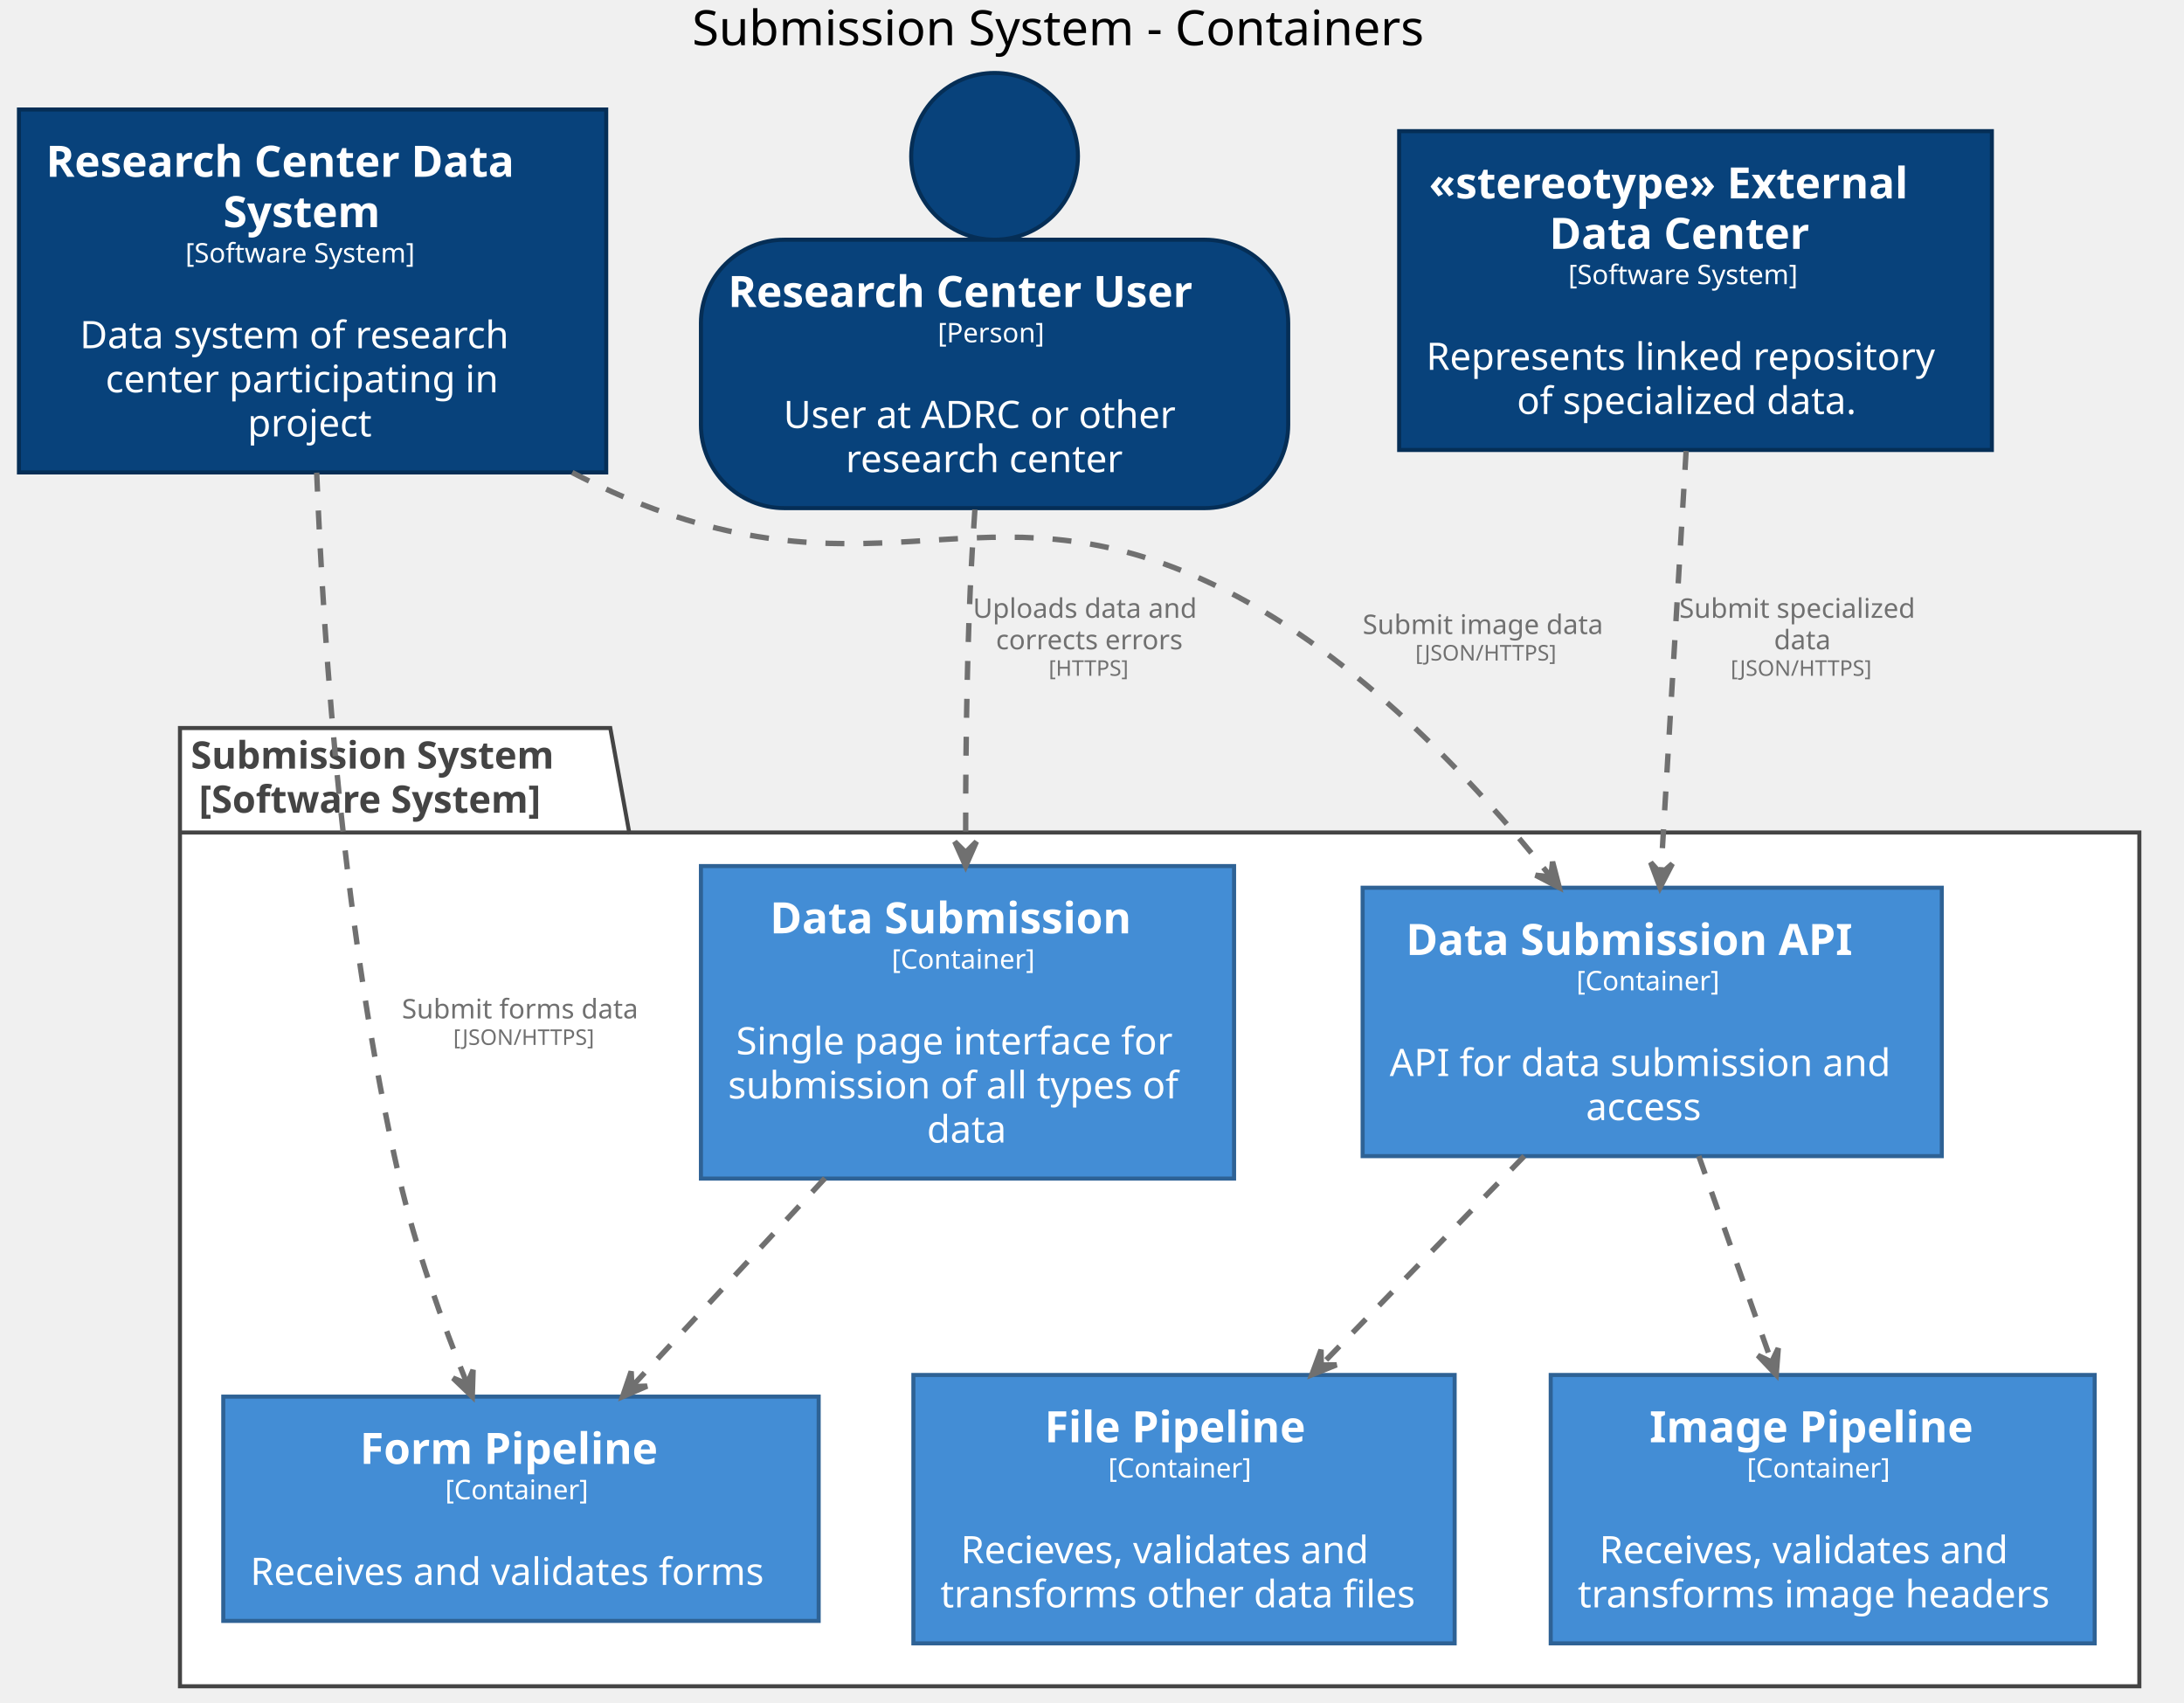
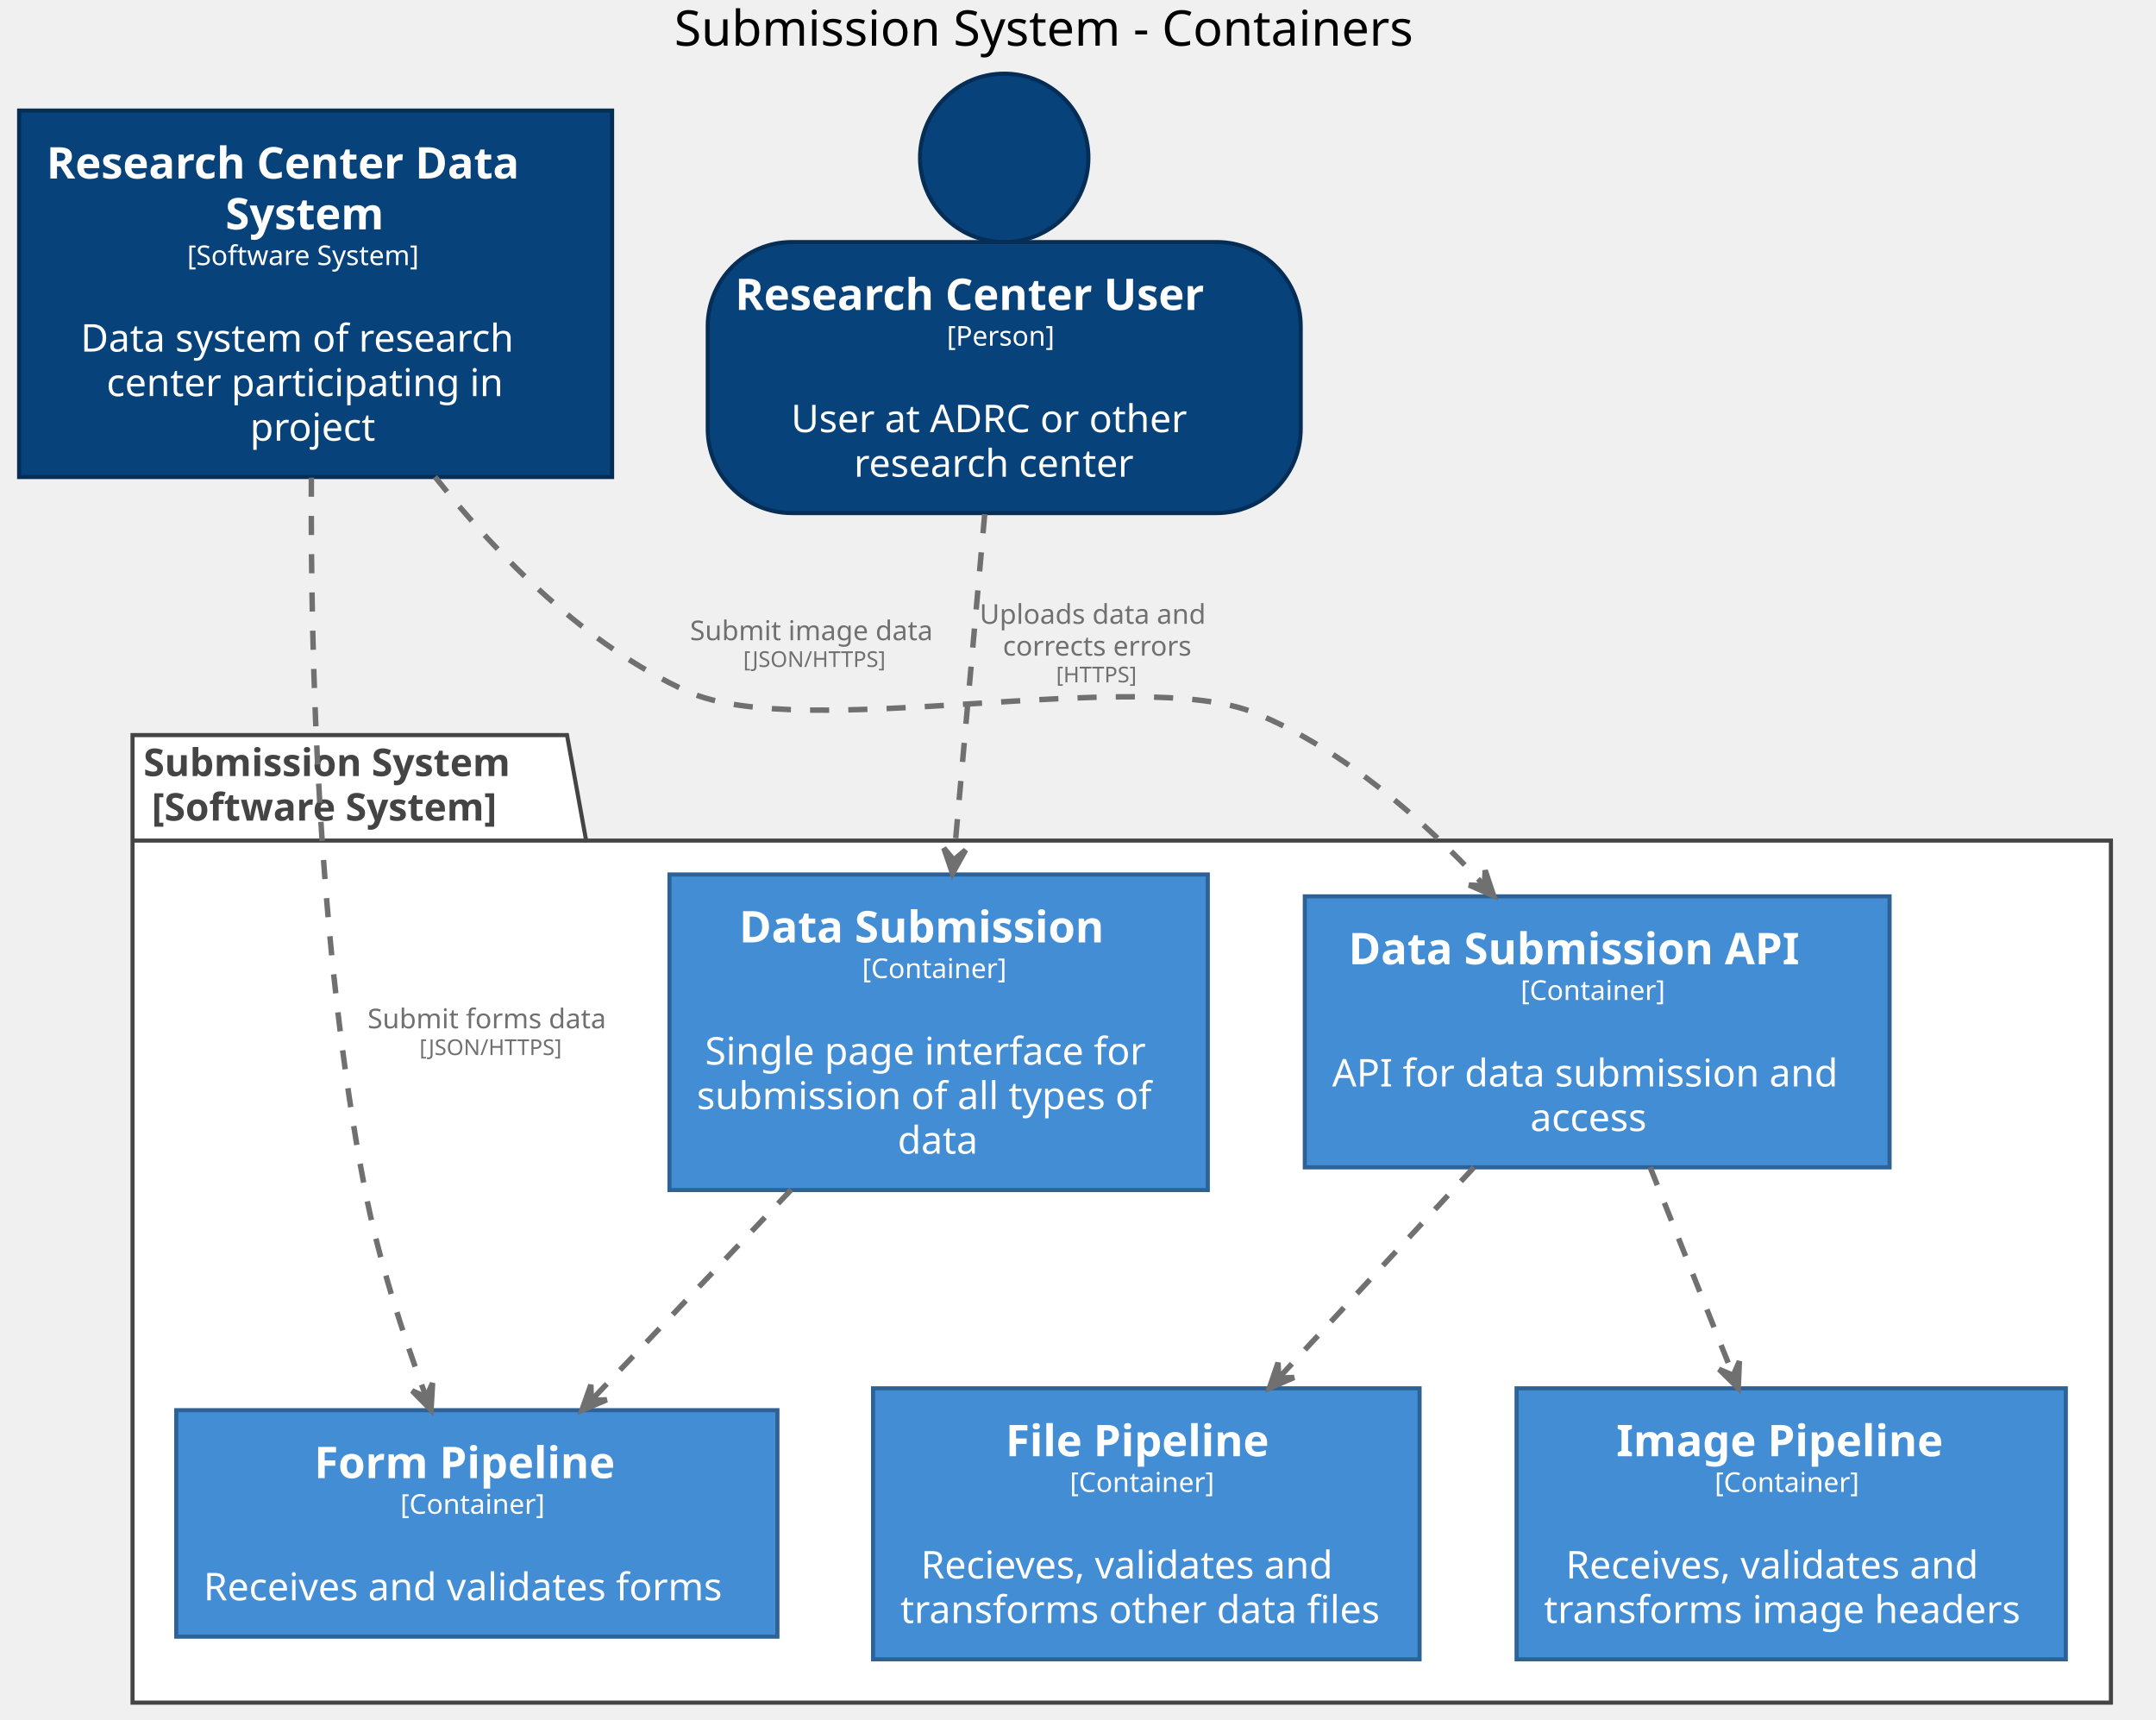
- <svg xmlns="http://www.w3.org/2000/svg" contentScriptType="application/ecmascript" contentStyleType="text/css" height="629px" preserveAspectRatio="none" style="width:807px;height:629px;background:#FFFFFF;" version="1.1" viewBox="0 0 807 629" width="807px" zoomAndPan="magnify">
+ <svg xmlns="http://www.w3.org/2000/svg" contentScriptType="application/ecmascript" contentStyleType="text/css" height="629px" preserveAspectRatio="none" style="width:789px;height:629px;background:#FFFFFF;" version="1.1" viewBox="0 0 789 629" width="789px" zoomAndPan="magnify">
  <defs />
  <g>
-     <text fill="#000000" font-family="sans-serif" font-size="18" lengthAdjust="spacing" textLength="283" x="255.75" y="16.708">Submission System - Containers</text>
-     <polygon fill="#FFFFFF" points="66.5,268.953,225.5,268.953,232.5,307.547,790.5,307.547,790.5,622.953,66.5,622.953,66.5,268.953" style="stroke:#444444;stroke-width:1.5;" />
-     <line style="stroke:#444444;stroke-width:1.5;" x1="66.5" x2="232.5" y1="307.547" y2="307.547" />
-     <text fill="#444444" font-family="sans-serif" font-size="14" font-weight="bold" lengthAdjust="spacing" textLength="153" x="70.5" y="283.948">Submission System</text>
-     <text fill="#444444" font-family="sans-serif" font-size="14" font-weight="bold" lengthAdjust="spacing" textLength="147" x="73.5" y="300.245">[Software System]</text>
-     <rect fill="#438DD5" height="82.859" style="stroke:#2E6295;stroke-width:1.5;" width="220" x="82.5" y="515.953" />
-     <text fill="#FFFFFF" font-family="sans-serif" font-size="16" font-weight="bold" lengthAdjust="spacing" textLength="119" x="133" y="540.805">Form Pipeline</text>
-     <text fill="#FFFFFF" font-family="sans-serif" font-size="10" lengthAdjust="spacing" textLength="56" x="164.5" y="553.86">[Container]</text>
-     <text fill="#FFFFFF" font-family="sans-serif" font-size="14" lengthAdjust="spacing" textLength="0" x="194.5" y="569.214" />
-     <text fill="#FFFFFF" font-family="sans-serif" font-size="14" lengthAdjust="spacing" textLength="200" x="92.5" y="585.511">Receives and validates forms</text>
-     <rect fill="#438DD5" height="99.156" style="stroke:#2E6295;stroke-width:1.5;" width="201" x="573" y="507.953" />
-     <text fill="#FFFFFF" font-family="sans-serif" font-size="16" font-weight="bold" lengthAdjust="spacing" textLength="128" x="609.5" y="532.805">Image Pipeline</text>
-     <text fill="#FFFFFF" font-family="sans-serif" font-size="10" lengthAdjust="spacing" textLength="56" x="645.5" y="545.86">[Container]</text>
-     <text fill="#FFFFFF" font-family="sans-serif" font-size="14" lengthAdjust="spacing" textLength="0" x="675.5" y="561.214" />
-     <text fill="#FFFFFF" font-family="sans-serif" font-size="14" lengthAdjust="spacing" textLength="161" x="591" y="577.511">Receives, validates and</text>
-     <text fill="#FFFFFF" font-family="sans-serif" font-size="14" lengthAdjust="spacing" textLength="181" x="583" y="593.808">transforms image headers</text>
-     <rect fill="#438DD5" height="99.156" style="stroke:#2E6295;stroke-width:1.5;" width="200" x="337.5" y="507.953" />
-     <text fill="#FFFFFF" font-family="sans-serif" font-size="16" font-weight="bold" lengthAdjust="spacing" textLength="103" x="386" y="532.805">File Pipeline</text>
-     <text fill="#FFFFFF" font-family="sans-serif" font-size="10" lengthAdjust="spacing" textLength="56" x="409.5" y="545.86">[Container]</text>
-     <text fill="#FFFFFF" font-family="sans-serif" font-size="14" lengthAdjust="spacing" textLength="0" x="439.5" y="561.214" />
-     <text fill="#FFFFFF" font-family="sans-serif" font-size="14" lengthAdjust="spacing" textLength="161" x="355" y="577.511">Recieves, validates and</text>
-     <text fill="#FFFFFF" font-family="sans-serif" font-size="14" lengthAdjust="spacing" textLength="180" x="347.5" y="593.808">transforms other data files</text>
-     <rect fill="#438DD5" height="99.156" style="stroke:#2E6295;stroke-width:1.5;" width="214" x="503.5" y="327.953" />
-     <text fill="#FFFFFF" font-family="sans-serif" font-size="16" font-weight="bold" lengthAdjust="spacing" textLength="182" x="519.5" y="352.805">Data Submission API</text>
-     <text fill="#FFFFFF" font-family="sans-serif" font-size="10" lengthAdjust="spacing" textLength="56" x="582.5" y="365.86">[Container]</text>
-     <text fill="#FFFFFF" font-family="sans-serif" font-size="14" lengthAdjust="spacing" textLength="0" x="612.5" y="381.214" />
-     <text fill="#FFFFFF" font-family="sans-serif" font-size="14" lengthAdjust="spacing" textLength="190" x="513.5" y="397.511">API for data submission and</text>
-     <text fill="#FFFFFF" font-family="sans-serif" font-size="14" lengthAdjust="spacing" textLength="49" x="586" y="413.808">access</text>
-     <rect fill="#438DD5" height="115.453" style="stroke:#2E6295;stroke-width:1.5;" width="197" x="259" y="319.953" />
-     <text fill="#FFFFFF" font-family="sans-serif" font-size="16" font-weight="bold" lengthAdjust="spacing" textLength="146" x="284.5" y="344.805">Data Submission</text>
-     <text fill="#FFFFFF" font-family="sans-serif" font-size="10" lengthAdjust="spacing" textLength="56" x="329.5" y="357.86">[Container]</text>
-     <text fill="#FFFFFF" font-family="sans-serif" font-size="14" lengthAdjust="spacing" textLength="0" x="359.5" y="373.214" />
-     <text fill="#FFFFFF" font-family="sans-serif" font-size="14" lengthAdjust="spacing" textLength="167" x="272" y="389.511">Single page interface for</text>
-     <text fill="#FFFFFF" font-family="sans-serif" font-size="14" lengthAdjust="spacing" textLength="173" x="269" y="405.808">submission of all types of</text>
-     <text fill="#FFFFFF" font-family="sans-serif" font-size="14" lengthAdjust="spacing" textLength="30" x="342.5" y="422.104">data</text>
+     <text fill="#000000" font-family="sans-serif" font-size="18" lengthAdjust="spacing" textLength="283" x="246.75" y="16.708">Submission System - Containers</text>
+     <polygon fill="#FFFFFF" points="48.5,268.953,207.5,268.953,214.5,307.547,772.5,307.547,772.5,622.953,48.5,622.953,48.5,268.953" style="stroke:#444444;stroke-width:1.5;" />
+     <line style="stroke:#444444;stroke-width:1.5;" x1="48.5" x2="214.5" y1="307.547" y2="307.547" />
+     <text fill="#444444" font-family="sans-serif" font-size="14" font-weight="bold" lengthAdjust="spacing" textLength="153" x="52.5" y="283.948">Submission System</text>
+     <text fill="#444444" font-family="sans-serif" font-size="14" font-weight="bold" lengthAdjust="spacing" textLength="147" x="55.5" y="300.245">[Software System]</text>
+     <rect fill="#438DD5" height="82.859" style="stroke:#2E6295;stroke-width:1.5;" width="220" x="64.5" y="515.953" />
+     <text fill="#FFFFFF" font-family="sans-serif" font-size="16" font-weight="bold" lengthAdjust="spacing" textLength="119" x="115" y="540.805">Form Pipeline</text>
+     <text fill="#FFFFFF" font-family="sans-serif" font-size="10" lengthAdjust="spacing" textLength="56" x="146.5" y="553.86">[Container]</text>
+     <text fill="#FFFFFF" font-family="sans-serif" font-size="14" lengthAdjust="spacing" textLength="0" x="176.5" y="569.214" />
+     <text fill="#FFFFFF" font-family="sans-serif" font-size="14" lengthAdjust="spacing" textLength="200" x="74.5" y="585.511">Receives and validates forms</text>
+     <rect fill="#438DD5" height="99.156" style="stroke:#2E6295;stroke-width:1.5;" width="201" x="555" y="507.953" />
+     <text fill="#FFFFFF" font-family="sans-serif" font-size="16" font-weight="bold" lengthAdjust="spacing" textLength="128" x="591.5" y="532.805">Image Pipeline</text>
+     <text fill="#FFFFFF" font-family="sans-serif" font-size="10" lengthAdjust="spacing" textLength="56" x="627.5" y="545.86">[Container]</text>
+     <text fill="#FFFFFF" font-family="sans-serif" font-size="14" lengthAdjust="spacing" textLength="0" x="657.5" y="561.214" />
+     <text fill="#FFFFFF" font-family="sans-serif" font-size="14" lengthAdjust="spacing" textLength="161" x="573" y="577.511">Receives, validates and</text>
+     <text fill="#FFFFFF" font-family="sans-serif" font-size="14" lengthAdjust="spacing" textLength="181" x="565" y="593.808">transforms image headers</text>
+     <rect fill="#438DD5" height="99.156" style="stroke:#2E6295;stroke-width:1.5;" width="200" x="319.5" y="507.953" />
+     <text fill="#FFFFFF" font-family="sans-serif" font-size="16" font-weight="bold" lengthAdjust="spacing" textLength="103" x="368" y="532.805">File Pipeline</text>
+     <text fill="#FFFFFF" font-family="sans-serif" font-size="10" lengthAdjust="spacing" textLength="56" x="391.5" y="545.86">[Container]</text>
+     <text fill="#FFFFFF" font-family="sans-serif" font-size="14" lengthAdjust="spacing" textLength="0" x="421.5" y="561.214" />
+     <text fill="#FFFFFF" font-family="sans-serif" font-size="14" lengthAdjust="spacing" textLength="161" x="337" y="577.511">Recieves, validates and</text>
+     <text fill="#FFFFFF" font-family="sans-serif" font-size="14" lengthAdjust="spacing" textLength="180" x="329.5" y="593.808">transforms other data files</text>
+     <rect fill="#438DD5" height="99.156" style="stroke:#2E6295;stroke-width:1.5;" width="214" x="477.5" y="327.953" />
+     <text fill="#FFFFFF" font-family="sans-serif" font-size="16" font-weight="bold" lengthAdjust="spacing" textLength="182" x="493.5" y="352.805">Data Submission API</text>
+     <text fill="#FFFFFF" font-family="sans-serif" font-size="10" lengthAdjust="spacing" textLength="56" x="556.5" y="365.86">[Container]</text>
+     <text fill="#FFFFFF" font-family="sans-serif" font-size="14" lengthAdjust="spacing" textLength="0" x="586.5" y="381.214" />
+     <text fill="#FFFFFF" font-family="sans-serif" font-size="14" lengthAdjust="spacing" textLength="190" x="487.5" y="397.511">API for data submission and</text>
+     <text fill="#FFFFFF" font-family="sans-serif" font-size="14" lengthAdjust="spacing" textLength="49" x="560" y="413.808">access</text>
+     <rect fill="#438DD5" height="115.453" style="stroke:#2E6295;stroke-width:1.5;" width="197" x="245" y="319.953" />
+     <text fill="#FFFFFF" font-family="sans-serif" font-size="16" font-weight="bold" lengthAdjust="spacing" textLength="146" x="270.5" y="344.805">Data Submission</text>
+     <text fill="#FFFFFF" font-family="sans-serif" font-size="10" lengthAdjust="spacing" textLength="56" x="315.5" y="357.86">[Container]</text>
+     <text fill="#FFFFFF" font-family="sans-serif" font-size="14" lengthAdjust="spacing" textLength="0" x="345.5" y="373.214" />
+     <text fill="#FFFFFF" font-family="sans-serif" font-size="14" lengthAdjust="spacing" textLength="167" x="258" y="389.511">Single page interface for</text>
+     <text fill="#FFFFFF" font-family="sans-serif" font-size="14" lengthAdjust="spacing" textLength="173" x="255" y="405.808">submission of all types of</text>
+     <text fill="#FFFFFF" font-family="sans-serif" font-size="14" lengthAdjust="spacing" textLength="30" x="328.5" y="422.104">data</text>
    <rect fill="#08427B" height="134.078" style="stroke:#052E56;stroke-width:1.5;" width="217" x="7" y="40.453" />
    <text fill="#FFFFFF" font-family="sans-serif" font-size="16" font-weight="bold" lengthAdjust="spacing" textLength="197" x="17" y="65.305">Research Center Data</text>
    <text fill="#FFFFFF" font-family="sans-serif" font-size="16" font-weight="bold" lengthAdjust="spacing" textLength="66" x="82.5" y="83.93">System</text>
    <text fill="#FFFFFF" font-family="sans-serif" font-size="10" lengthAdjust="spacing" textLength="94" x="68.5" y="96.985">[Software System]</text>
    <text fill="#FFFFFF" font-family="sans-serif" font-size="14" lengthAdjust="spacing" textLength="0" x="117.5" y="112.339" />
    <text fill="#FFFFFF" font-family="sans-serif" font-size="14" lengthAdjust="spacing" textLength="168" x="29.5" y="128.636">Data system of research</text>
    <text fill="#FFFFFF" font-family="sans-serif" font-size="14" lengthAdjust="spacing" textLength="149" x="39" y="144.933">center participating in</text>
    <text fill="#FFFFFF" font-family="sans-serif" font-size="14" lengthAdjust="spacing" textLength="48" x="91.5" y="161.23">project</text>
-     <rect fill="#08427B" height="117.781" style="stroke:#052E56;stroke-width:1.5;" width="219" x="517" y="48.453" />
-     <text fill="#FFFFFF" font-family="sans-serif" font-size="16" font-weight="bold" lengthAdjust="spacing" textLength="197" x="528" y="73.305">«stereotype» External</text>
-     <text fill="#FFFFFF" font-family="sans-serif" font-size="16" font-weight="bold" lengthAdjust="spacing" textLength="108" x="572.5" y="91.93">Data Center</text>
-     <text fill="#FFFFFF" font-family="sans-serif" font-size="10" lengthAdjust="spacing" textLength="94" x="579.5" y="104.985">[Software System]</text>
-     <text fill="#FFFFFF" font-family="sans-serif" font-size="14" lengthAdjust="spacing" textLength="0" x="628.5" y="120.339" />
-     <text fill="#FFFFFF" font-family="sans-serif" font-size="14" lengthAdjust="spacing" textLength="199" x="527" y="136.636">Represents linked repository</text>
-     <text fill="#FFFFFF" font-family="sans-serif" font-size="14" lengthAdjust="spacing" textLength="132" x="560.5" y="152.933">of specialized data.</text>
    <ellipse cx="367.5" cy="57.757" fill="#08427B" rx="30.804" ry="30.804" style="stroke:#052E56;stroke-width:1.5;" />
    <rect fill="#08427B" height="99.156" rx="30.804" ry="30.804" style="stroke:#052E56;stroke-width:1.5;" width="217" x="259" y="88.561" />
    <text fill="#FFFFFF" font-family="sans-serif" font-size="16" font-weight="bold" lengthAdjust="spacing" textLength="197" x="269" y="113.413">Research Center User</text>
    <text fill="#FFFFFF" font-family="sans-serif" font-size="10" lengthAdjust="spacing" textLength="42" x="346.5" y="126.469">[Person]</text>
    <text fill="#FFFFFF" font-family="sans-serif" font-size="14" lengthAdjust="spacing" textLength="0" x="369.5" y="141.822" />
    <text fill="#FFFFFF" font-family="sans-serif" font-size="14" lengthAdjust="spacing" textLength="152" x="289.5" y="158.119">User at ADRC or other</text>
    <text fill="#FFFFFF" font-family="sans-serif" font-size="14" lengthAdjust="spacing" textLength="110" x="312.5" y="174.416">research center</text>
-     <path d="M623.03,166.603 C620.26,213.003 616.41,277.493 613.71,322.693 " fill="none" id="stereotypeExternalDataCenter-to-SubmissionSystem.DataSubmissionAPI" style="stroke:#707070;stroke-width:2.0;stroke-dasharray:7.0,7.0;" />
-     <polygon fill="#707070" points="613.4,327.833,617.932,319.089,613.699,322.842,609.946,318.61,613.4,327.833" style="stroke:#707070;stroke-width:2.0;" />
-     <text fill="#707070" font-family="sans-serif" font-size="10" lengthAdjust="spacing" textLength="89" x="620.5" y="228.235">Submit specialized</text>
-     <text fill="#707070" font-family="sans-serif" font-size="10" lengthAdjust="spacing" textLength="22" x="655.5" y="239.876">data</text>
-     <text fill="#707070" font-family="sans-serif" font-size="8" lengthAdjust="spacing" textLength="54" x="639.5" y="249.66">[JSON/HTTPS]</text>
-     <path d="M117.02,174.603 C119.69,241.133 127.09,346.283 147.5,434.953 C153.46,460.843 163.5,488.703 172.58,511.203 " fill="none" id="ResearchCenterDataSystem-to-SubmissionSystem.FormPipeline" style="stroke:#707070;stroke-width:2.0;stroke-dasharray:7.0,7.0;" />
-     <polygon fill="#707070" points="174.5,515.923,174.809,506.079,172.613,511.293,167.4,509.098,174.5,515.923" style="stroke:#707070;stroke-width:2.0;" />
-     <text fill="#707070" font-family="sans-serif" font-size="10" lengthAdjust="spacing" textLength="92" x="148.5" y="376.235">Submit forms data</text>
-     <text fill="#707070" font-family="sans-serif" font-size="8" lengthAdjust="spacing" textLength="54" x="167.5" y="386.019">[JSON/HTTPS]</text>
-     <path d="M211.42,174.563 C221.3,179.663 231.42,184.253 241.5,187.953 C330.41,220.613 367.8,175.553 452.5,217.953 C501.25,242.353 544.02,287.613 572.72,323.543 " fill="none" id="ResearchCenterDataSystem-to-SubmissionSystem.DataSubmissionAPI" style="stroke:#707070;stroke-width:2.0;stroke-dasharray:7.0,7.0;" />
-     <polygon fill="#707070" points="576.15,327.873,573.677,318.34,573.037,323.96,567.416,323.321,576.15,327.873" style="stroke:#707070;stroke-width:2.0;" />
-     <text fill="#707070" font-family="sans-serif" font-size="10" lengthAdjust="spacing" textLength="93" x="503.5" y="234.235">Submit image data</text>
-     <text fill="#707070" font-family="sans-serif" font-size="8" lengthAdjust="spacing" textLength="54" x="523" y="244.019">[JSON/HTTPS]</text>
-     <path d="M563.23,427.093 C540.06,450.933 512.12,479.673 488.47,504.003 " fill="none" id="SubmissionSystem.DataSubmissionAPI-to-SubmissionSystem.FilePipeline" style="stroke:#707070;stroke-width:2.0;stroke-dasharray:7.0,7.0;" />
-     <polygon fill="#707070" points="484.72,507.873,493.861,504.208,488.205,504.288,488.125,498.632,484.72,507.873" style="stroke:#707070;stroke-width:2.0;" />
-     <text fill="#000000" font-family="sans-serif" font-size="10" lengthAdjust="spacing" textLength="0" x="527.5" y="475.235" />
-     <path d="M627.72,427.093 C636.05,450.643 646.08,478.963 654.62,503.103 " fill="none" id="SubmissionSystem.DataSubmissionAPI-to-SubmissionSystem.ImagePipeline" style="stroke:#707070;stroke-width:2.0;stroke-dasharray:7.0,7.0;" />
-     <polygon fill="#707070" points="656.31,507.873,657.073,498.054,654.639,503.161,649.533,500.727,656.31,507.873" style="stroke:#707070;stroke-width:2.0;" />
-     <text fill="#000000" font-family="sans-serif" font-size="10" lengthAdjust="spacing" textLength="0" x="647.5" y="475.235" />
-     <path d="M304.84,435.263 C281.74,460.183 255.04,488.983 233.46,512.263 " fill="none" id="SubmissionSystem.DataSubmission-to-SubmissionSystem.FormPipeline" style="stroke:#707070;stroke-width:2.0;stroke-dasharray:7.0,7.0;" />
-     <polygon fill="#707070" points="230.05,515.953,239.1,512.068,233.447,512.285,233.23,506.632,230.05,515.953" style="stroke:#707070;stroke-width:2.0;" />
-     <text fill="#000000" font-family="sans-serif" font-size="10" lengthAdjust="spacing" textLength="0" x="278.5" y="475.235" />
-     <path d="M360.23,188.243 C359.53,198.243 358.93,208.333 358.5,217.953 C357.09,249.913 356.75,285.543 356.81,314.913 " fill="none" id="ResearchCenterUser-to-SubmissionSystem.DataSubmission" style="stroke:#707070;stroke-width:2.0;stroke-dasharray:7.0,7.0;" />
-     <polygon fill="#707070" points="356.82,319.943,360.794,310.932,356.806,314.943,352.794,310.955,356.82,319.943" style="stroke:#707070;stroke-width:2.0;" />
-     <text fill="#707070" font-family="sans-serif" font-size="10" lengthAdjust="spacing" textLength="85" x="359.5" y="228.235">Uploads data and</text>
-     <text fill="#707070" font-family="sans-serif" font-size="10" lengthAdjust="spacing" textLength="71" x="368" y="239.876">corrects errors</text>
-     <text fill="#707070" font-family="sans-serif" font-size="8" lengthAdjust="spacing" textLength="32" x="387.5" y="249.66">[HTTPS]</text>
+     <path d="M113.95,174.753 C113.6,241.173 116.38,346.043 133.5,434.953 C138.47,460.773 147.58,488.623 155.95,511.143 " fill="none" id="ResearchCenterDataSystem-to-SubmissionSystem.FormPipeline" style="stroke:#707070;stroke-width:2.0;stroke-dasharray:7.0,7.0;" />
+     <polygon fill="#707070" points="157.73,515.863,158.315,506.032,155.974,511.182,150.825,508.841,157.73,515.863" style="stroke:#707070;stroke-width:2.0;" />
+     <text fill="#707070" font-family="sans-serif" font-size="10" lengthAdjust="spacing" textLength="92" x="134.5" y="376.235">Submit forms data</text>
+     <text fill="#707070" font-family="sans-serif" font-size="8" lengthAdjust="spacing" textLength="54" x="153.5" y="386.019">[JSON/HTTPS]</text>
+     <path d="M159.2,174.473 C182.71,204.103 214.5,236.113 251.5,252.953 C293.6,272.113 416.76,243.273 459.5,260.953 C491.9,274.353 521.11,300.143 543.14,323.963 " fill="none" id="ResearchCenterDataSystem-to-SubmissionSystem.DataSubmissionAPI" style="stroke:#707070;stroke-width:2.0;stroke-dasharray:7.0,7.0;" />
+     <polygon fill="#707070" points="546.61,327.763,543.505,318.416,543.242,324.067,537.592,323.805,546.61,327.763" style="stroke:#707070;stroke-width:2.0;" />
+     <text fill="#707070" font-family="sans-serif" font-size="10" lengthAdjust="spacing" textLength="93" x="252.5" y="234.235">Submit image data</text>
+     <text fill="#707070" font-family="sans-serif" font-size="8" lengthAdjust="spacing" textLength="54" x="272" y="244.019">[JSON/HTTPS]</text>
+     <path d="M539.41,427.093 C517.31,450.933 490.67,479.673 468.12,504.003 " fill="none" id="SubmissionSystem.DataSubmissionAPI-to-SubmissionSystem.FilePipeline" style="stroke:#707070;stroke-width:2.0;stroke-dasharray:7.0,7.0;" />
+     <polygon fill="#707070" points="464.53,507.873,473.58,503.988,467.927,504.205,467.71,498.552,464.53,507.873" style="stroke:#707070;stroke-width:2.0;" />
+     <text fill="#000000" font-family="sans-serif" font-size="10" lengthAdjust="spacing" textLength="0" x="505.5" y="475.235" />
+     <path d="M603.9,427.093 C613.29,450.643 624.59,478.963 634.22,503.103 " fill="none" id="SubmissionSystem.DataSubmissionAPI-to-SubmissionSystem.ImagePipeline" style="stroke:#707070;stroke-width:2.0;stroke-dasharray:7.0,7.0;" />
+     <polygon fill="#707070" points="636.12,507.873,636.528,498.033,634.28,503.224,629.089,500.976,636.12,507.873" style="stroke:#707070;stroke-width:2.0;" />
+     <text fill="#000000" font-family="sans-serif" font-size="10" lengthAdjust="spacing" textLength="0" x="625.5" y="475.235" />
+     <path d="M289.56,435.263 C265.91,460.183 238.55,488.983 216.46,512.263 " fill="none" id="SubmissionSystem.DataSubmission-to-SubmissionSystem.FormPipeline" style="stroke:#707070;stroke-width:2.0;stroke-dasharray:7.0,7.0;" />
+     <polygon fill="#707070" points="212.96,515.953,222.048,512.159,216.394,512.319,216.234,506.664,212.96,515.953" style="stroke:#707070;stroke-width:2.0;" />
+     <text fill="#000000" font-family="sans-serif" font-size="10" lengthAdjust="spacing" textLength="0" x="262.5" y="475.235" />
+     <path d="M360.36,188.133 C356.74,228.593 352.41,277.013 349.04,314.613 " fill="none" id="ResearchCenterUser-to-SubmissionSystem.DataSubmission" style="stroke:#707070;stroke-width:2.0;stroke-dasharray:7.0,7.0;" />
+     <polygon fill="#707070" points="348.59,319.613,353.371,311.002,349.032,314.633,345.402,310.295,348.59,319.613" style="stroke:#707070;stroke-width:2.0;" />
+     <text fill="#707070" font-family="sans-serif" font-size="10" lengthAdjust="spacing" textLength="85" x="358.5" y="228.235">Uploads data and</text>
+     <text fill="#707070" font-family="sans-serif" font-size="10" lengthAdjust="spacing" textLength="71" x="367" y="239.876">corrects errors</text>
+     <text fill="#707070" font-family="sans-serif" font-size="8" lengthAdjust="spacing" textLength="32" x="386.5" y="249.66">[HTTPS]</text>
  </g>
</svg>
